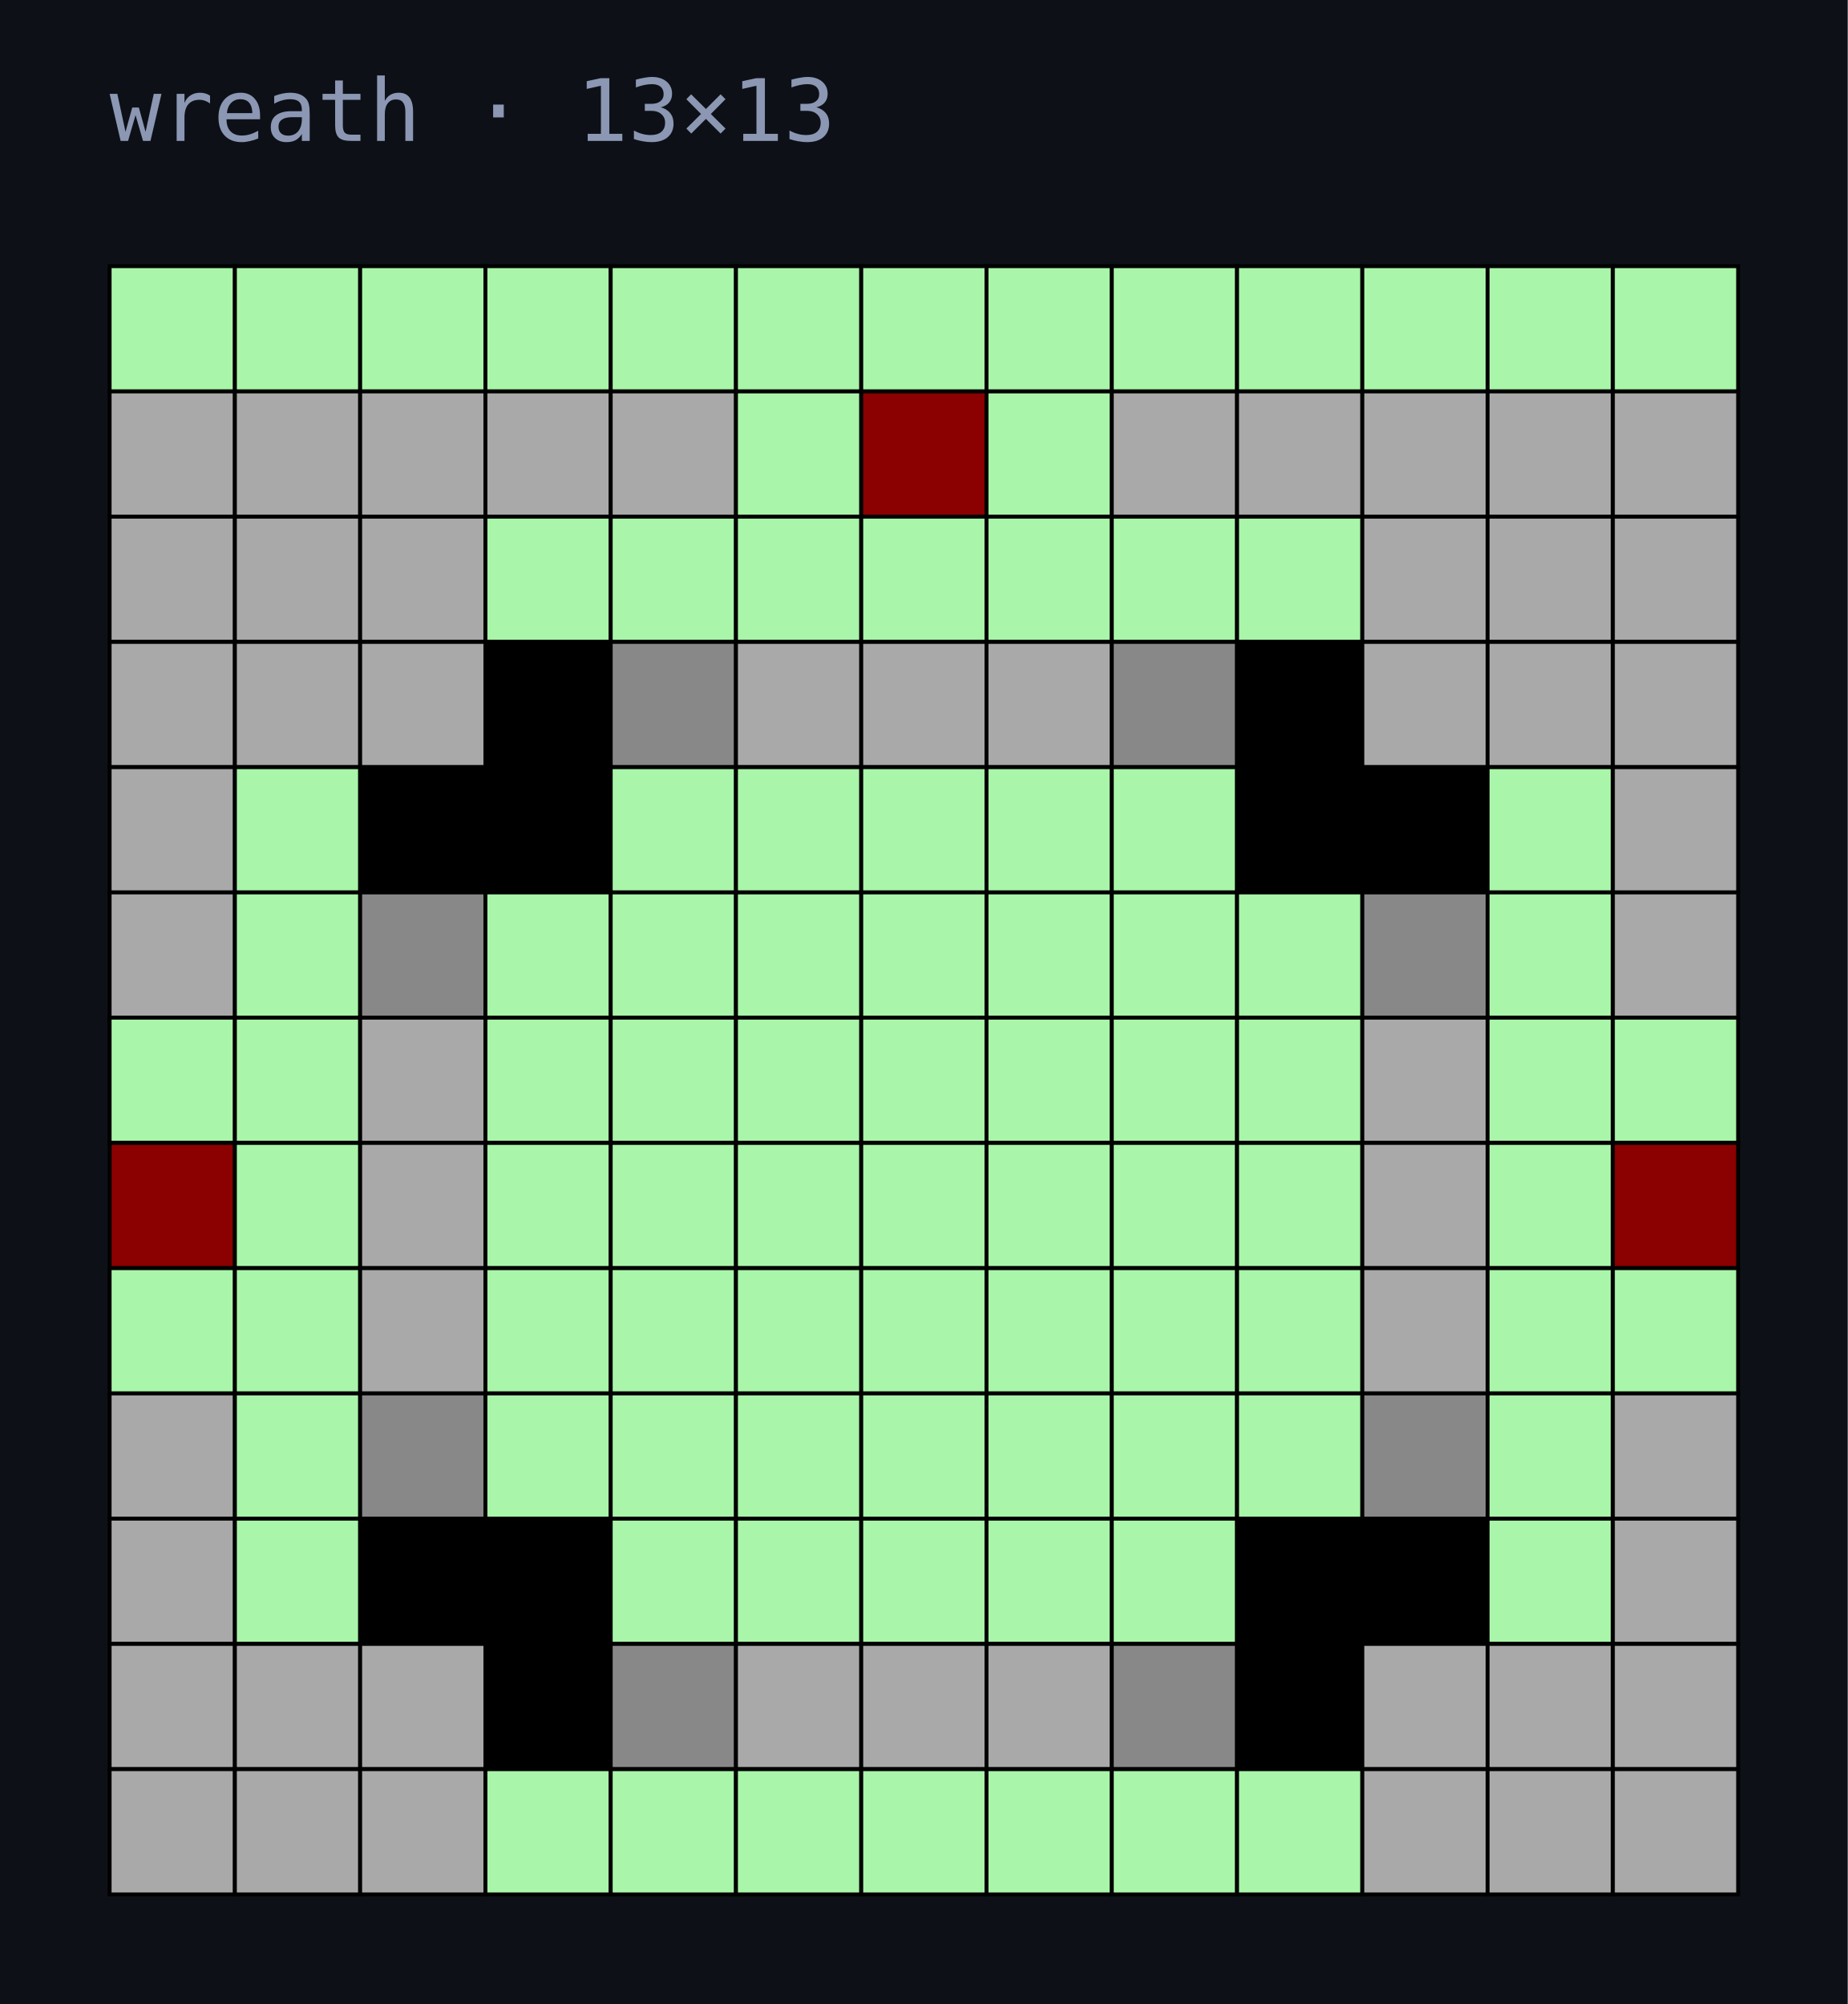
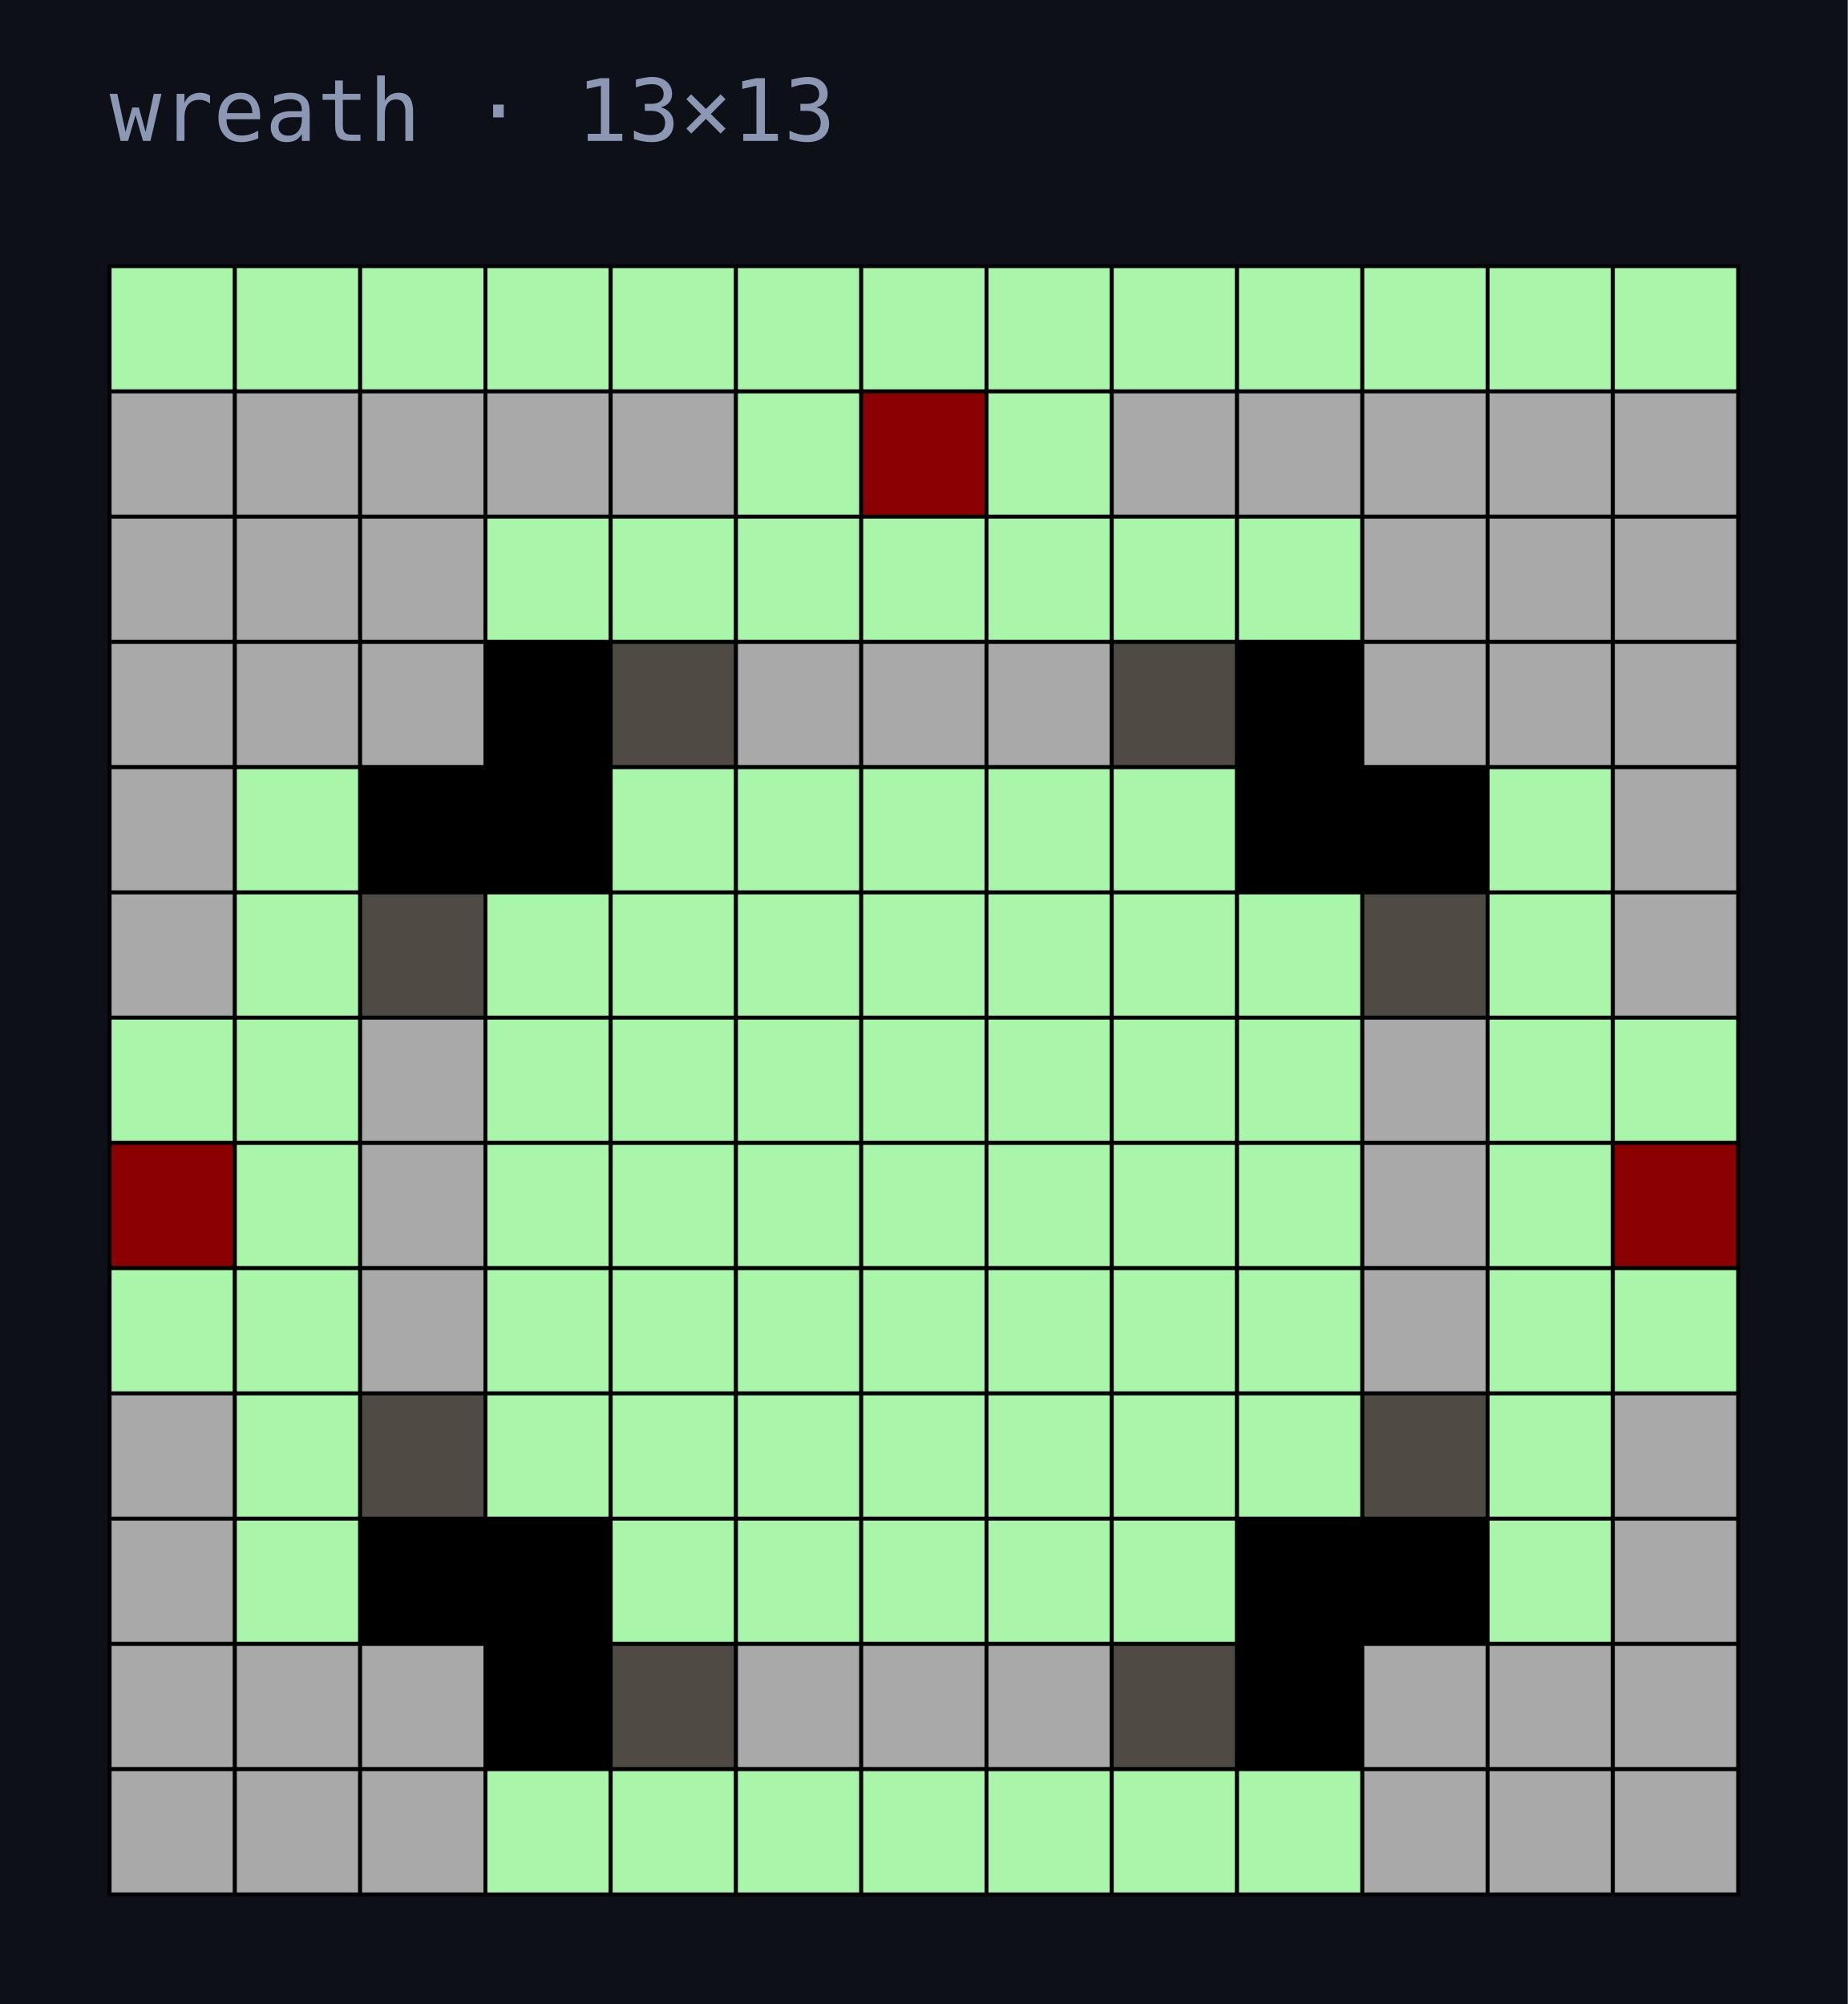
<svg xmlns="http://www.w3.org/2000/svg" width="236" height="256" viewBox="0 0 236 256">
  <rect width="100%" height="100%" fill="#0d1117" />
  <text x="14" y="18" fill="#8b97b3" font-family="ui-monospace,Menlo,Consolas,monospace" font-size="11">wreath · 13×13</text>
  <rect x="14" y="34" width="16" height="16" fill="#A9F5A9" stroke="#000" stroke-width="0.5" />
  <rect x="30" y="34" width="16" height="16" fill="#A9F5A9" stroke="#000" stroke-width="0.5" />
  <rect x="46" y="34" width="16" height="16" fill="#A9F5A9" stroke="#000" stroke-width="0.5" />
  <rect x="62" y="34" width="16" height="16" fill="#A9F5A9" stroke="#000" stroke-width="0.5" />
  <rect x="78" y="34" width="16" height="16" fill="#A9F5A9" stroke="#000" stroke-width="0.5" />
  <rect x="94" y="34" width="16" height="16" fill="#A9F5A9" stroke="#000" stroke-width="0.5" />
  <rect x="110" y="34" width="16" height="16" fill="#A9F5A9" stroke="#000" stroke-width="0.5" />
  <rect x="126" y="34" width="16" height="16" fill="#A9F5A9" stroke="#000" stroke-width="0.5" />
  <rect x="142" y="34" width="16" height="16" fill="#A9F5A9" stroke="#000" stroke-width="0.5" />
  <rect x="158" y="34" width="16" height="16" fill="#A9F5A9" stroke="#000" stroke-width="0.5" />
  <rect x="174" y="34" width="16" height="16" fill="#A9F5A9" stroke="#000" stroke-width="0.5" />
  <rect x="190" y="34" width="16" height="16" fill="#A9F5A9" stroke="#000" stroke-width="0.5" />
  <rect x="206" y="34" width="16" height="16" fill="#A9F5A9" stroke="#000" stroke-width="0.5" />
  <rect x="14" y="50" width="16" height="16" fill="#A9A9A9" stroke="#000" stroke-width="0.5" />
  <rect x="30" y="50" width="16" height="16" fill="#A9A9A9" stroke="#000" stroke-width="0.5" />
  <rect x="46" y="50" width="16" height="16" fill="#A9A9A9" stroke="#000" stroke-width="0.5" />
  <rect x="62" y="50" width="16" height="16" fill="#A9A9A9" stroke="#000" stroke-width="0.5" />
  <rect x="78" y="50" width="16" height="16" fill="#A9A9A9" stroke="#000" stroke-width="0.5" />
  <rect x="94" y="50" width="16" height="16" fill="#A9F5A9" stroke="#000" stroke-width="0.5" />
  <rect x="110" y="50" width="16" height="16" fill="#8B0000" stroke="#000" stroke-width="0.5" />
  <rect x="126" y="50" width="16" height="16" fill="#A9F5A9" stroke="#000" stroke-width="0.5" />
  <rect x="142" y="50" width="16" height="16" fill="#A9A9A9" stroke="#000" stroke-width="0.5" />
  <rect x="158" y="50" width="16" height="16" fill="#A9A9A9" stroke="#000" stroke-width="0.5" />
  <rect x="174" y="50" width="16" height="16" fill="#A9A9A9" stroke="#000" stroke-width="0.5" />
  <rect x="190" y="50" width="16" height="16" fill="#A9A9A9" stroke="#000" stroke-width="0.5" />
  <rect x="206" y="50" width="16" height="16" fill="#A9A9A9" stroke="#000" stroke-width="0.5" />
  <rect x="14" y="66" width="16" height="16" fill="#A9A9A9" stroke="#000" stroke-width="0.5" />
  <rect x="30" y="66" width="16" height="16" fill="#A9A9A9" stroke="#000" stroke-width="0.5" />
  <rect x="46" y="66" width="16" height="16" fill="#A9A9A9" stroke="#000" stroke-width="0.5" />
  <rect x="62" y="66" width="16" height="16" fill="#A9F5A9" stroke="#000" stroke-width="0.5" />
  <rect x="78" y="66" width="16" height="16" fill="#A9F5A9" stroke="#000" stroke-width="0.5" />
  <rect x="94" y="66" width="16" height="16" fill="#A9F5A9" stroke="#000" stroke-width="0.5" />
  <rect x="110" y="66" width="16" height="16" fill="#A9F5A9" stroke="#000" stroke-width="0.5" />
  <rect x="126" y="66" width="16" height="16" fill="#A9F5A9" stroke="#000" stroke-width="0.5" />
  <rect x="142" y="66" width="16" height="16" fill="#A9F5A9" stroke="#000" stroke-width="0.5" />
  <rect x="158" y="66" width="16" height="16" fill="#A9F5A9" stroke="#000" stroke-width="0.5" />
  <rect x="174" y="66" width="16" height="16" fill="#A9A9A9" stroke="#000" stroke-width="0.5" />
  <rect x="190" y="66" width="16" height="16" fill="#A9A9A9" stroke="#000" stroke-width="0.5" />
  <rect x="206" y="66" width="16" height="16" fill="#A9A9A9" stroke="#000" stroke-width="0.5" />
  <rect x="14" y="82" width="16" height="16" fill="#A9A9A9" stroke="#000" stroke-width="0.5" />
  <rect x="30" y="82" width="16" height="16" fill="#A9A9A9" stroke="#000" stroke-width="0.5" />
  <rect x="46" y="82" width="16" height="16" fill="#A9A9A9" stroke="#000" stroke-width="0.5" />
  <rect x="62" y="82" width="16" height="16" fill="#000000" stroke="#000" stroke-width="0.5" />
-   <rect x="78" y="82" width="16" height="16" fill="#888888" stroke="#000" stroke-width="0.5" />
+   <rect x="78" y="82" width="16" height="16" fill="#4f4a44" stroke="#000" stroke-width="0.5" />
  <rect x="94" y="82" width="16" height="16" fill="#A9A9A9" stroke="#000" stroke-width="0.5" />
  <rect x="110" y="82" width="16" height="16" fill="#A9A9A9" stroke="#000" stroke-width="0.5" />
  <rect x="126" y="82" width="16" height="16" fill="#A9A9A9" stroke="#000" stroke-width="0.5" />
-   <rect x="142" y="82" width="16" height="16" fill="#888888" stroke="#000" stroke-width="0.5" />
+   <rect x="142" y="82" width="16" height="16" fill="#4f4a44" stroke="#000" stroke-width="0.5" />
  <rect x="158" y="82" width="16" height="16" fill="#000000" stroke="#000" stroke-width="0.5" />
  <rect x="174" y="82" width="16" height="16" fill="#A9A9A9" stroke="#000" stroke-width="0.5" />
  <rect x="190" y="82" width="16" height="16" fill="#A9A9A9" stroke="#000" stroke-width="0.5" />
  <rect x="206" y="82" width="16" height="16" fill="#A9A9A9" stroke="#000" stroke-width="0.5" />
  <rect x="14" y="98" width="16" height="16" fill="#A9A9A9" stroke="#000" stroke-width="0.5" />
  <rect x="30" y="98" width="16" height="16" fill="#A9F5A9" stroke="#000" stroke-width="0.5" />
  <rect x="46" y="98" width="16" height="16" fill="#000000" stroke="#000" stroke-width="0.5" />
  <rect x="62" y="98" width="16" height="16" fill="#000000" stroke="#000" stroke-width="0.5" />
  <rect x="78" y="98" width="16" height="16" fill="#A9F5A9" stroke="#000" stroke-width="0.5" />
  <rect x="94" y="98" width="16" height="16" fill="#A9F5A9" stroke="#000" stroke-width="0.5" />
  <rect x="110" y="98" width="16" height="16" fill="#A9F5A9" stroke="#000" stroke-width="0.5" />
  <rect x="126" y="98" width="16" height="16" fill="#A9F5A9" stroke="#000" stroke-width="0.5" />
  <rect x="142" y="98" width="16" height="16" fill="#A9F5A9" stroke="#000" stroke-width="0.5" />
  <rect x="158" y="98" width="16" height="16" fill="#000000" stroke="#000" stroke-width="0.5" />
  <rect x="174" y="98" width="16" height="16" fill="#000000" stroke="#000" stroke-width="0.5" />
  <rect x="190" y="98" width="16" height="16" fill="#A9F5A9" stroke="#000" stroke-width="0.5" />
  <rect x="206" y="98" width="16" height="16" fill="#A9A9A9" stroke="#000" stroke-width="0.5" />
  <rect x="14" y="114" width="16" height="16" fill="#A9A9A9" stroke="#000" stroke-width="0.5" />
  <rect x="30" y="114" width="16" height="16" fill="#A9F5A9" stroke="#000" stroke-width="0.5" />
-   <rect x="46" y="114" width="16" height="16" fill="#888888" stroke="#000" stroke-width="0.5" />
+   <rect x="46" y="114" width="16" height="16" fill="#4f4a44" stroke="#000" stroke-width="0.5" />
  <rect x="62" y="114" width="16" height="16" fill="#A9F5A9" stroke="#000" stroke-width="0.5" />
  <rect x="78" y="114" width="16" height="16" fill="#A9F5A9" stroke="#000" stroke-width="0.5" />
  <rect x="94" y="114" width="16" height="16" fill="#A9F5A9" stroke="#000" stroke-width="0.5" />
  <rect x="110" y="114" width="16" height="16" fill="#A9F5A9" stroke="#000" stroke-width="0.5" />
  <rect x="126" y="114" width="16" height="16" fill="#A9F5A9" stroke="#000" stroke-width="0.5" />
  <rect x="142" y="114" width="16" height="16" fill="#A9F5A9" stroke="#000" stroke-width="0.5" />
  <rect x="158" y="114" width="16" height="16" fill="#A9F5A9" stroke="#000" stroke-width="0.5" />
-   <rect x="174" y="114" width="16" height="16" fill="#888888" stroke="#000" stroke-width="0.5" />
+   <rect x="174" y="114" width="16" height="16" fill="#4f4a44" stroke="#000" stroke-width="0.5" />
  <rect x="190" y="114" width="16" height="16" fill="#A9F5A9" stroke="#000" stroke-width="0.5" />
  <rect x="206" y="114" width="16" height="16" fill="#A9A9A9" stroke="#000" stroke-width="0.5" />
  <rect x="14" y="130" width="16" height="16" fill="#A9F5A9" stroke="#000" stroke-width="0.5" />
  <rect x="30" y="130" width="16" height="16" fill="#A9F5A9" stroke="#000" stroke-width="0.5" />
  <rect x="46" y="130" width="16" height="16" fill="#A9A9A9" stroke="#000" stroke-width="0.5" />
  <rect x="62" y="130" width="16" height="16" fill="#A9F5A9" stroke="#000" stroke-width="0.5" />
  <rect x="78" y="130" width="16" height="16" fill="#A9F5A9" stroke="#000" stroke-width="0.5" />
  <rect x="94" y="130" width="16" height="16" fill="#A9F5A9" stroke="#000" stroke-width="0.5" />
  <rect x="110" y="130" width="16" height="16" fill="#A9F5A9" stroke="#000" stroke-width="0.5" />
  <rect x="126" y="130" width="16" height="16" fill="#A9F5A9" stroke="#000" stroke-width="0.5" />
  <rect x="142" y="130" width="16" height="16" fill="#A9F5A9" stroke="#000" stroke-width="0.5" />
  <rect x="158" y="130" width="16" height="16" fill="#A9F5A9" stroke="#000" stroke-width="0.5" />
  <rect x="174" y="130" width="16" height="16" fill="#A9A9A9" stroke="#000" stroke-width="0.5" />
  <rect x="190" y="130" width="16" height="16" fill="#A9F5A9" stroke="#000" stroke-width="0.5" />
  <rect x="206" y="130" width="16" height="16" fill="#A9F5A9" stroke="#000" stroke-width="0.5" />
  <rect x="14" y="146" width="16" height="16" fill="#8B0000" stroke="#000" stroke-width="0.5" />
  <rect x="30" y="146" width="16" height="16" fill="#A9F5A9" stroke="#000" stroke-width="0.5" />
  <rect x="46" y="146" width="16" height="16" fill="#A9A9A9" stroke="#000" stroke-width="0.5" />
  <rect x="62" y="146" width="16" height="16" fill="#A9F5A9" stroke="#000" stroke-width="0.5" />
  <rect x="78" y="146" width="16" height="16" fill="#A9F5A9" stroke="#000" stroke-width="0.5" />
  <rect x="94" y="146" width="16" height="16" fill="#A9F5A9" stroke="#000" stroke-width="0.5" />
  <rect x="110" y="146" width="16" height="16" fill="#A9F5A9" stroke="#000" stroke-width="0.5" />
  <rect x="126" y="146" width="16" height="16" fill="#A9F5A9" stroke="#000" stroke-width="0.5" />
  <rect x="142" y="146" width="16" height="16" fill="#A9F5A9" stroke="#000" stroke-width="0.5" />
  <rect x="158" y="146" width="16" height="16" fill="#A9F5A9" stroke="#000" stroke-width="0.5" />
  <rect x="174" y="146" width="16" height="16" fill="#A9A9A9" stroke="#000" stroke-width="0.5" />
  <rect x="190" y="146" width="16" height="16" fill="#A9F5A9" stroke="#000" stroke-width="0.5" />
  <rect x="206" y="146" width="16" height="16" fill="#8B0000" stroke="#000" stroke-width="0.5" />
  <rect x="14" y="162" width="16" height="16" fill="#A9F5A9" stroke="#000" stroke-width="0.5" />
  <rect x="30" y="162" width="16" height="16" fill="#A9F5A9" stroke="#000" stroke-width="0.5" />
  <rect x="46" y="162" width="16" height="16" fill="#A9A9A9" stroke="#000" stroke-width="0.5" />
  <rect x="62" y="162" width="16" height="16" fill="#A9F5A9" stroke="#000" stroke-width="0.5" />
  <rect x="78" y="162" width="16" height="16" fill="#A9F5A9" stroke="#000" stroke-width="0.5" />
  <rect x="94" y="162" width="16" height="16" fill="#A9F5A9" stroke="#000" stroke-width="0.5" />
  <rect x="110" y="162" width="16" height="16" fill="#A9F5A9" stroke="#000" stroke-width="0.5" />
  <rect x="126" y="162" width="16" height="16" fill="#A9F5A9" stroke="#000" stroke-width="0.5" />
  <rect x="142" y="162" width="16" height="16" fill="#A9F5A9" stroke="#000" stroke-width="0.5" />
  <rect x="158" y="162" width="16" height="16" fill="#A9F5A9" stroke="#000" stroke-width="0.5" />
  <rect x="174" y="162" width="16" height="16" fill="#A9A9A9" stroke="#000" stroke-width="0.5" />
  <rect x="190" y="162" width="16" height="16" fill="#A9F5A9" stroke="#000" stroke-width="0.5" />
  <rect x="206" y="162" width="16" height="16" fill="#A9F5A9" stroke="#000" stroke-width="0.5" />
  <rect x="14" y="178" width="16" height="16" fill="#A9A9A9" stroke="#000" stroke-width="0.5" />
  <rect x="30" y="178" width="16" height="16" fill="#A9F5A9" stroke="#000" stroke-width="0.5" />
-   <rect x="46" y="178" width="16" height="16" fill="#888888" stroke="#000" stroke-width="0.5" />
+   <rect x="46" y="178" width="16" height="16" fill="#4f4a44" stroke="#000" stroke-width="0.5" />
  <rect x="62" y="178" width="16" height="16" fill="#A9F5A9" stroke="#000" stroke-width="0.5" />
  <rect x="78" y="178" width="16" height="16" fill="#A9F5A9" stroke="#000" stroke-width="0.5" />
  <rect x="94" y="178" width="16" height="16" fill="#A9F5A9" stroke="#000" stroke-width="0.5" />
  <rect x="110" y="178" width="16" height="16" fill="#A9F5A9" stroke="#000" stroke-width="0.5" />
  <rect x="126" y="178" width="16" height="16" fill="#A9F5A9" stroke="#000" stroke-width="0.5" />
  <rect x="142" y="178" width="16" height="16" fill="#A9F5A9" stroke="#000" stroke-width="0.5" />
  <rect x="158" y="178" width="16" height="16" fill="#A9F5A9" stroke="#000" stroke-width="0.5" />
-   <rect x="174" y="178" width="16" height="16" fill="#888888" stroke="#000" stroke-width="0.5" />
+   <rect x="174" y="178" width="16" height="16" fill="#4f4a44" stroke="#000" stroke-width="0.5" />
  <rect x="190" y="178" width="16" height="16" fill="#A9F5A9" stroke="#000" stroke-width="0.5" />
  <rect x="206" y="178" width="16" height="16" fill="#A9A9A9" stroke="#000" stroke-width="0.5" />
  <rect x="14" y="194" width="16" height="16" fill="#A9A9A9" stroke="#000" stroke-width="0.5" />
  <rect x="30" y="194" width="16" height="16" fill="#A9F5A9" stroke="#000" stroke-width="0.5" />
  <rect x="46" y="194" width="16" height="16" fill="#000000" stroke="#000" stroke-width="0.5" />
  <rect x="62" y="194" width="16" height="16" fill="#000000" stroke="#000" stroke-width="0.5" />
  <rect x="78" y="194" width="16" height="16" fill="#A9F5A9" stroke="#000" stroke-width="0.5" />
  <rect x="94" y="194" width="16" height="16" fill="#A9F5A9" stroke="#000" stroke-width="0.5" />
  <rect x="110" y="194" width="16" height="16" fill="#A9F5A9" stroke="#000" stroke-width="0.5" />
  <rect x="126" y="194" width="16" height="16" fill="#A9F5A9" stroke="#000" stroke-width="0.5" />
  <rect x="142" y="194" width="16" height="16" fill="#A9F5A9" stroke="#000" stroke-width="0.5" />
  <rect x="158" y="194" width="16" height="16" fill="#000000" stroke="#000" stroke-width="0.5" />
  <rect x="174" y="194" width="16" height="16" fill="#000000" stroke="#000" stroke-width="0.5" />
  <rect x="190" y="194" width="16" height="16" fill="#A9F5A9" stroke="#000" stroke-width="0.5" />
  <rect x="206" y="194" width="16" height="16" fill="#A9A9A9" stroke="#000" stroke-width="0.5" />
  <rect x="14" y="210" width="16" height="16" fill="#A9A9A9" stroke="#000" stroke-width="0.5" />
  <rect x="30" y="210" width="16" height="16" fill="#A9A9A9" stroke="#000" stroke-width="0.5" />
  <rect x="46" y="210" width="16" height="16" fill="#A9A9A9" stroke="#000" stroke-width="0.5" />
  <rect x="62" y="210" width="16" height="16" fill="#000000" stroke="#000" stroke-width="0.5" />
-   <rect x="78" y="210" width="16" height="16" fill="#888888" stroke="#000" stroke-width="0.5" />
+   <rect x="78" y="210" width="16" height="16" fill="#4f4a44" stroke="#000" stroke-width="0.5" />
  <rect x="94" y="210" width="16" height="16" fill="#A9A9A9" stroke="#000" stroke-width="0.5" />
  <rect x="110" y="210" width="16" height="16" fill="#A9A9A9" stroke="#000" stroke-width="0.5" />
  <rect x="126" y="210" width="16" height="16" fill="#A9A9A9" stroke="#000" stroke-width="0.5" />
-   <rect x="142" y="210" width="16" height="16" fill="#888888" stroke="#000" stroke-width="0.5" />
+   <rect x="142" y="210" width="16" height="16" fill="#4f4a44" stroke="#000" stroke-width="0.5" />
  <rect x="158" y="210" width="16" height="16" fill="#000000" stroke="#000" stroke-width="0.5" />
  <rect x="174" y="210" width="16" height="16" fill="#A9A9A9" stroke="#000" stroke-width="0.5" />
  <rect x="190" y="210" width="16" height="16" fill="#A9A9A9" stroke="#000" stroke-width="0.5" />
  <rect x="206" y="210" width="16" height="16" fill="#A9A9A9" stroke="#000" stroke-width="0.5" />
  <rect x="14" y="226" width="16" height="16" fill="#A9A9A9" stroke="#000" stroke-width="0.5" />
  <rect x="30" y="226" width="16" height="16" fill="#A9A9A9" stroke="#000" stroke-width="0.5" />
  <rect x="46" y="226" width="16" height="16" fill="#A9A9A9" stroke="#000" stroke-width="0.5" />
  <rect x="62" y="226" width="16" height="16" fill="#A9F5A9" stroke="#000" stroke-width="0.5" />
  <rect x="78" y="226" width="16" height="16" fill="#A9F5A9" stroke="#000" stroke-width="0.5" />
  <rect x="94" y="226" width="16" height="16" fill="#A9F5A9" stroke="#000" stroke-width="0.5" />
  <rect x="110" y="226" width="16" height="16" fill="#A9F5A9" stroke="#000" stroke-width="0.5" />
  <rect x="126" y="226" width="16" height="16" fill="#A9F5A9" stroke="#000" stroke-width="0.5" />
  <rect x="142" y="226" width="16" height="16" fill="#A9F5A9" stroke="#000" stroke-width="0.5" />
  <rect x="158" y="226" width="16" height="16" fill="#A9F5A9" stroke="#000" stroke-width="0.5" />
  <rect x="174" y="226" width="16" height="16" fill="#A9A9A9" stroke="#000" stroke-width="0.5" />
  <rect x="190" y="226" width="16" height="16" fill="#A9A9A9" stroke="#000" stroke-width="0.5" />
  <rect x="206" y="226" width="16" height="16" fill="#A9A9A9" stroke="#000" stroke-width="0.5" />
</svg>
